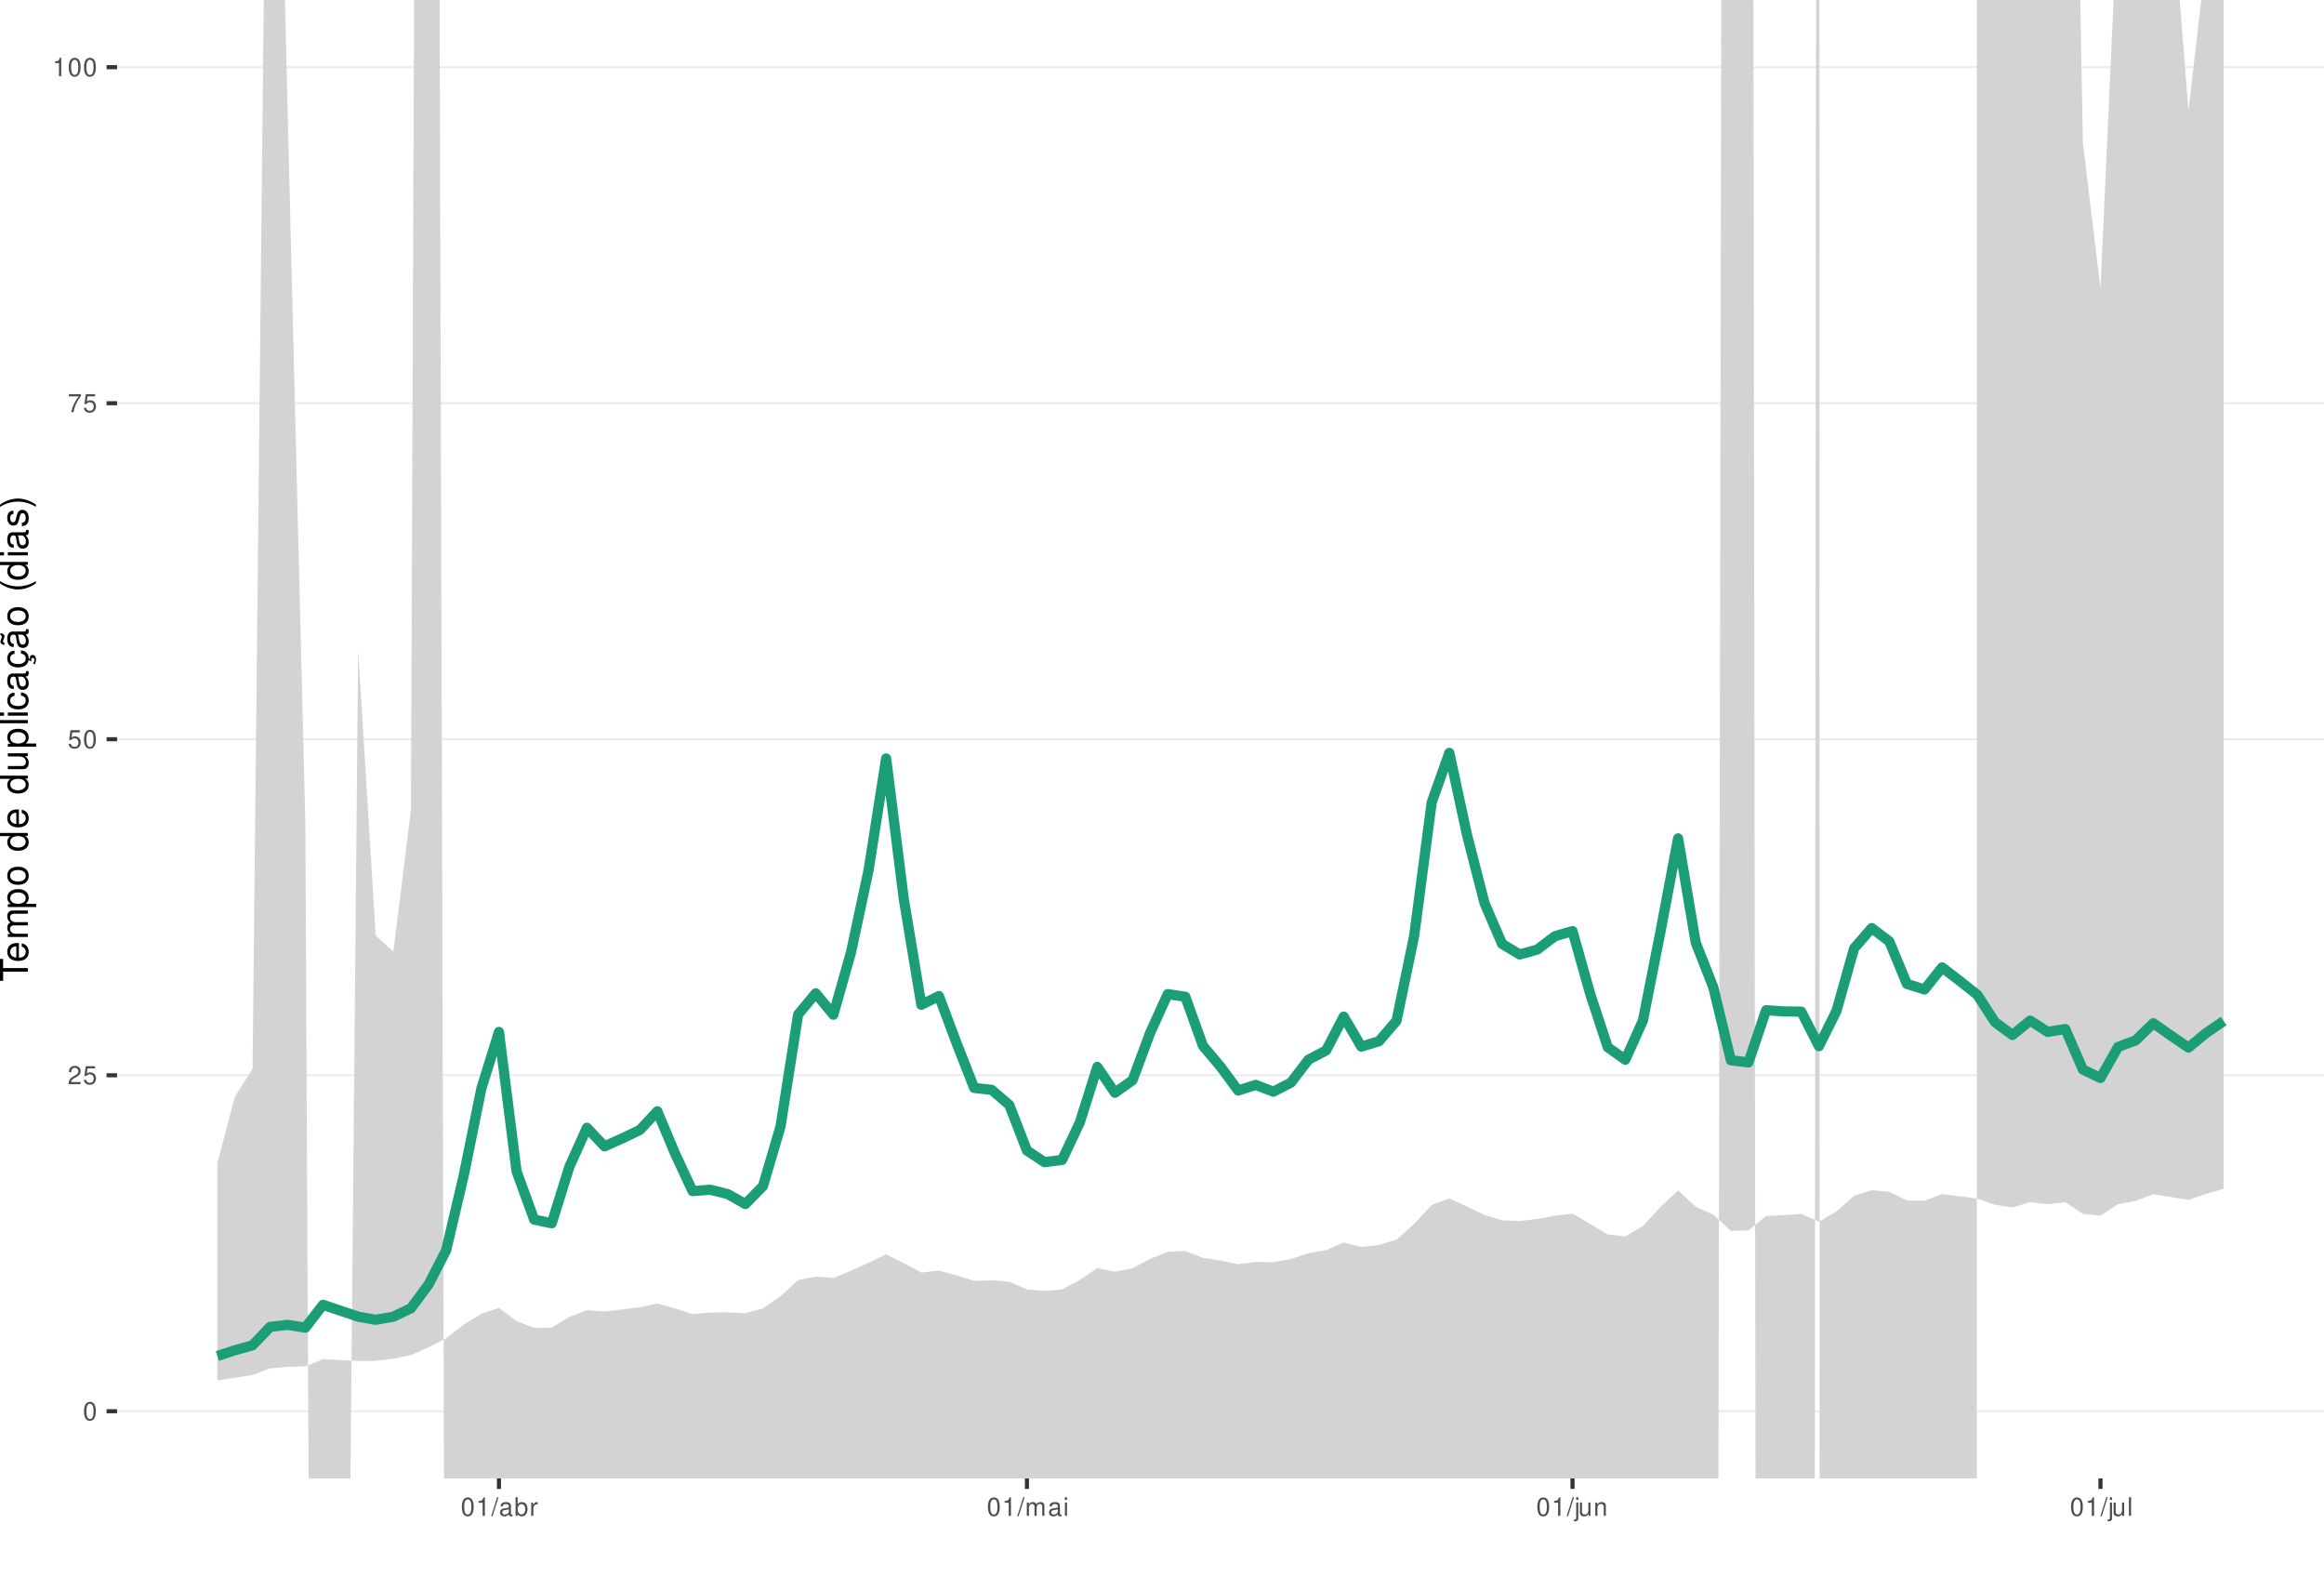
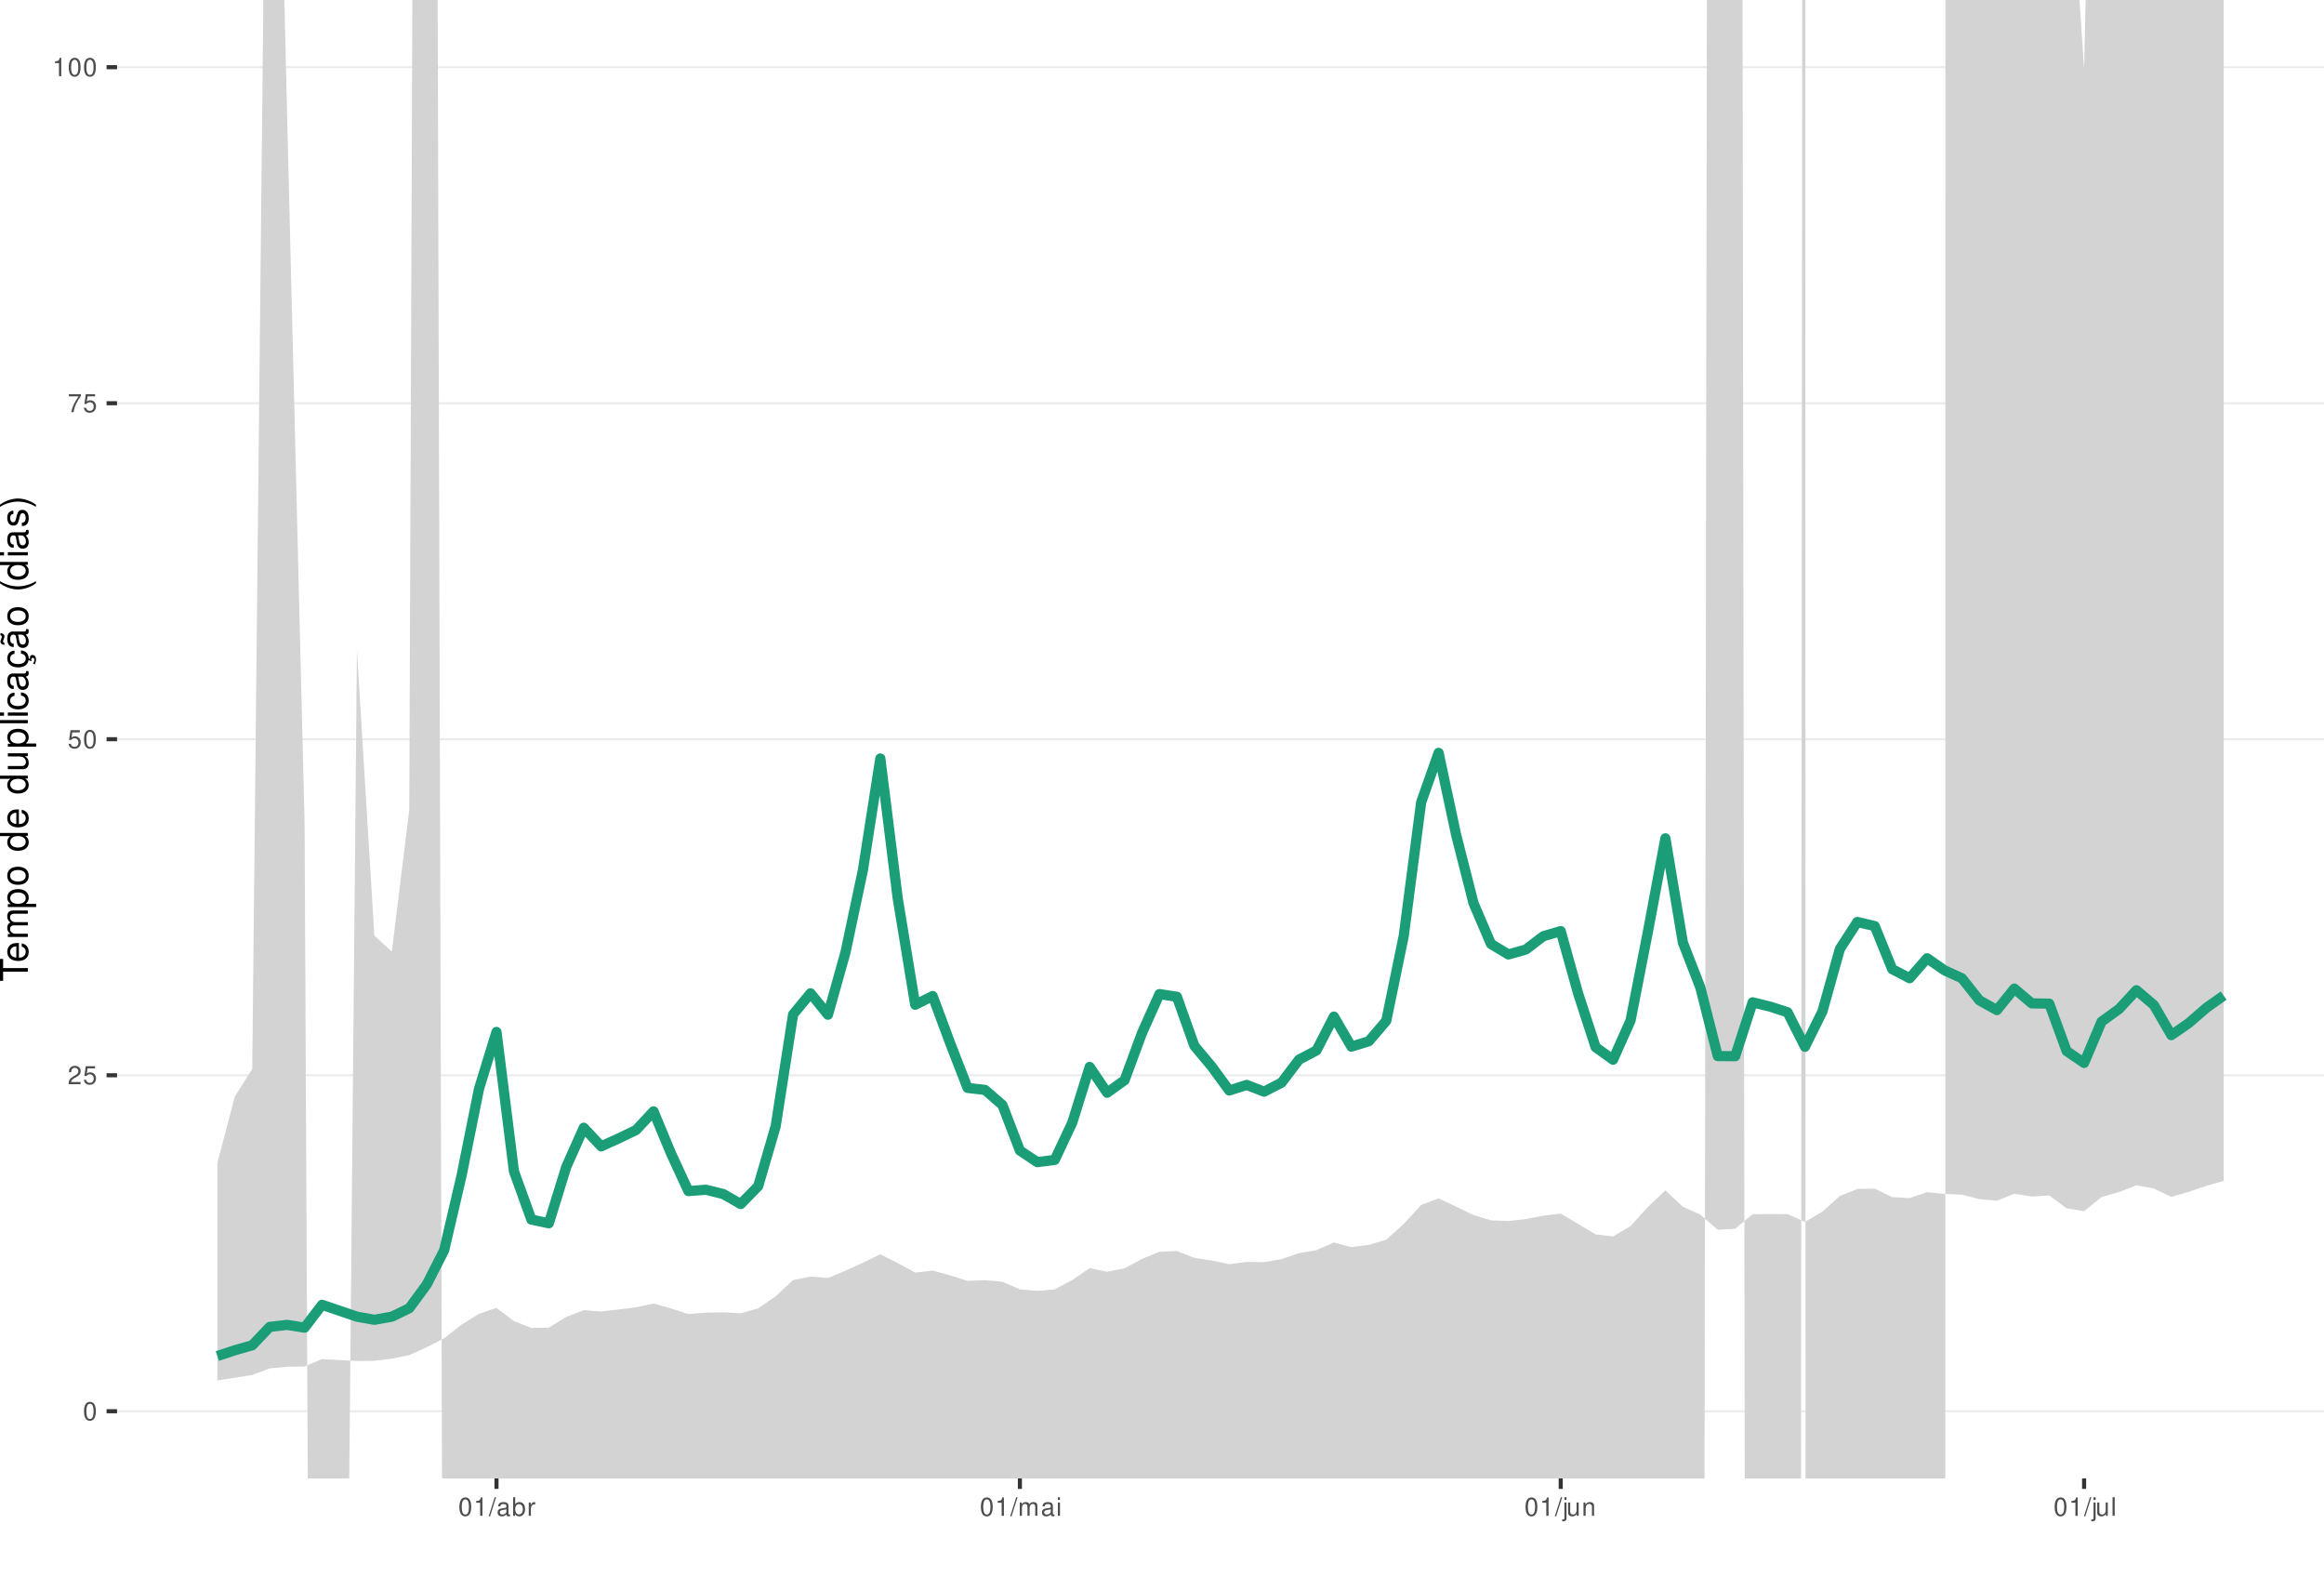
<svg xmlns="http://www.w3.org/2000/svg" xmlns:xlink="http://www.w3.org/1999/xlink" width="609pt" height="413pt" viewBox="0 0 609 413" version="1.1">
  <defs>
    <g>
      <symbol overflow="visible" id="glyph0-0">
        <path style="stroke:none;" d="" />
      </symbol>
      <symbol overflow="visible" id="glyph0-1">
        <path style="stroke:none;" d="M 1.828 -4.812 C 1.391 -4.812 0.984 -4.609 0.75 -4.281 C 0.438 -3.859 0.281 -3.219 0.281 -2.328 C 0.281 -0.703 0.812 0.156 1.828 0.156 C 2.828 0.156 3.375 -0.703 3.375 -2.297 C 3.375 -3.219 3.234 -3.844 2.922 -4.281 C 2.672 -4.625 2.281 -4.812 1.828 -4.812 Z M 1.828 -4.297 C 2.469 -4.297 2.781 -3.641 2.781 -2.344 C 2.781 -0.969 2.469 -0.328 1.812 -0.328 C 1.203 -0.328 0.891 -1 0.891 -2.328 C 0.891 -3.641 1.203 -4.297 1.828 -4.297 Z M 1.828 -4.297 " />
      </symbol>
      <symbol overflow="visible" id="glyph0-2">
        <path style="stroke:none;" d="M 3.375 -0.578 L 0.891 -0.578 C 0.938 -0.984 1.156 -1.234 1.734 -1.578 L 2.406 -1.953 C 3.062 -2.328 3.406 -2.812 3.406 -3.406 C 3.406 -3.812 3.234 -4.188 2.969 -4.438 C 2.688 -4.688 2.344 -4.812 1.891 -4.812 C 1.297 -4.812 0.844 -4.594 0.578 -4.188 C 0.422 -3.938 0.344 -3.641 0.328 -3.141 L 0.922 -3.141 C 0.938 -3.469 0.984 -3.672 1.062 -3.828 C 1.219 -4.125 1.516 -4.297 1.875 -4.297 C 2.406 -4.297 2.797 -3.906 2.797 -3.391 C 2.797 -3.016 2.578 -2.672 2.156 -2.438 L 1.547 -2.078 C 0.562 -1.516 0.281 -1.062 0.219 0 L 3.375 0 Z M 3.375 -0.578 " />
      </symbol>
      <symbol overflow="visible" id="glyph0-3">
        <path style="stroke:none;" d="M 3.172 -4.719 L 0.734 -4.719 L 0.375 -2.156 L 0.922 -2.156 C 1.188 -2.469 1.422 -2.594 1.797 -2.594 C 2.422 -2.594 2.812 -2.156 2.812 -1.453 C 2.812 -0.781 2.422 -0.359 1.781 -0.359 C 1.266 -0.359 0.953 -0.625 0.812 -1.156 L 0.234 -1.156 C 0.312 -0.766 0.375 -0.578 0.516 -0.406 C 0.781 -0.047 1.266 0.156 1.797 0.156 C 2.75 0.156 3.422 -0.547 3.422 -1.531 C 3.422 -2.469 2.797 -3.109 1.891 -3.109 C 1.562 -3.109 1.297 -3.016 1.016 -2.828 L 1.203 -4.141 L 3.172 -4.141 Z M 3.172 -4.719 " />
      </symbol>
      <symbol overflow="visible" id="glyph0-4">
        <path style="stroke:none;" d="M 3.469 -4.719 L 0.312 -4.719 L 0.312 -4.141 L 2.859 -4.141 C 1.734 -2.531 1.266 -1.547 0.922 0 L 1.547 0 C 1.797 -1.516 2.391 -2.812 3.469 -4.234 Z M 3.469 -4.719 " />
      </symbol>
      <symbol overflow="visible" id="glyph0-5">
        <path style="stroke:none;" d="M 1.719 -3.422 L 1.719 0 L 2.312 0 L 2.312 -4.812 L 1.922 -4.812 C 1.719 -4.078 1.578 -3.969 0.672 -3.859 L 0.672 -3.422 Z M 1.719 -3.422 " />
      </symbol>
      <symbol overflow="visible" id="glyph0-6">
        <path style="stroke:none;" d="M 1.531 -4.859 L -0.047 0.141 L 0.312 0.141 L 1.891 -4.859 Z M 1.531 -4.859 " />
      </symbol>
      <symbol overflow="visible" id="glyph0-7">
        <path style="stroke:none;" d="M 3.562 -0.328 C 3.5 -0.312 3.469 -0.312 3.438 -0.312 C 3.25 -0.312 3.141 -0.406 3.141 -0.578 L 3.141 -2.641 C 3.141 -3.25 2.688 -3.594 1.828 -3.594 C 1.312 -3.594 0.906 -3.438 0.672 -3.188 C 0.516 -3 0.453 -2.797 0.438 -2.453 L 0.984 -2.453 C 1.031 -2.875 1.297 -3.078 1.812 -3.078 C 2.312 -3.078 2.594 -2.891 2.594 -2.562 L 2.594 -2.406 C 2.578 -2.172 2.469 -2.078 2.016 -2.031 C 1.219 -1.922 1.109 -1.891 0.891 -1.812 C 0.484 -1.641 0.281 -1.328 0.281 -0.875 C 0.281 -0.25 0.719 0.156 1.422 0.156 C 1.859 0.156 2.219 0 2.609 -0.359 C 2.656 0 2.828 0.156 3.188 0.156 C 3.297 0.156 3.375 0.141 3.562 0.094 Z M 2.594 -1.094 C 2.594 -0.906 2.531 -0.797 2.375 -0.641 C 2.141 -0.438 1.875 -0.328 1.547 -0.328 C 1.109 -0.328 0.859 -0.547 0.859 -0.891 C 0.859 -1.266 1.094 -1.438 1.703 -1.531 C 2.297 -1.609 2.406 -1.641 2.594 -1.719 Z M 2.594 -1.094 " />
      </symbol>
      <symbol overflow="visible" id="glyph0-8">
        <path style="stroke:none;" d="M 0.359 -4.859 L 0.359 0 L 0.859 0 L 0.859 -0.453 C 1.125 -0.047 1.484 0.156 1.969 0.156 C 2.875 0.156 3.484 -0.594 3.484 -1.75 C 3.484 -2.891 2.922 -3.594 1.984 -3.594 C 1.516 -3.594 1.172 -3.406 0.906 -3.016 L 0.906 -4.859 Z M 1.891 -3.062 C 2.5 -3.062 2.906 -2.531 2.906 -1.703 C 2.906 -0.906 2.484 -0.359 1.891 -0.359 C 1.297 -0.359 0.906 -0.906 0.906 -1.719 C 0.906 -2.531 1.297 -3.062 1.891 -3.062 Z M 1.891 -3.062 " />
      </symbol>
      <symbol overflow="visible" id="glyph0-9">
        <path style="stroke:none;" d="M 0.453 -3.484 L 0.453 0 L 1.016 0 L 1.016 -1.812 C 1.031 -2.656 1.375 -3.016 2.141 -3 L 2.141 -3.562 C 2.047 -3.578 1.984 -3.594 1.922 -3.594 C 1.562 -3.594 1.297 -3.375 0.969 -2.859 L 0.969 -3.484 Z M 0.453 -3.484 " />
      </symbol>
      <symbol overflow="visible" id="glyph0-10">
        <path style="stroke:none;" d="M 0.469 -3.484 L 0.469 0 L 1.031 0 L 1.031 -2.188 C 1.031 -2.703 1.391 -3.109 1.844 -3.109 C 2.25 -3.109 2.484 -2.844 2.484 -2.406 L 2.484 0 L 3.047 0 L 3.047 -2.188 C 3.047 -2.703 3.422 -3.109 3.875 -3.109 C 4.266 -3.109 4.516 -2.844 4.516 -2.406 L 4.516 0 L 5.078 0 L 5.078 -2.609 C 5.078 -3.234 4.719 -3.594 4.062 -3.594 C 3.594 -3.594 3.312 -3.453 2.984 -3.062 C 2.781 -3.422 2.5 -3.594 2.047 -3.594 C 1.578 -3.594 1.266 -3.422 0.984 -3 L 0.984 -3.484 Z M 0.469 -3.484 " />
      </symbol>
      <symbol overflow="visible" id="glyph0-11">
        <path style="stroke:none;" d="M 1 -3.484 L 0.453 -3.484 L 0.453 0 L 1 0 Z M 1 -4.859 L 0.438 -4.859 L 0.438 -4.156 L 1 -4.156 Z M 1 -4.859 " />
      </symbol>
      <symbol overflow="visible" id="glyph0-12">
        <path style="stroke:none;" d="M 0.469 -3.484 L 0.469 0.5 C 0.469 0.859 0.359 0.969 0.016 0.969 C -0.031 0.969 -0.047 0.969 -0.125 0.953 L -0.125 1.438 C -0.047 1.438 -0.016 1.453 0.062 1.453 C 0.688 1.453 1.016 1.203 1.016 0.719 L 1.016 -3.484 Z M 1.016 -4.859 L 0.469 -4.859 L 0.469 -4.156 L 1.016 -4.156 Z M 1.016 -4.859 " />
      </symbol>
      <symbol overflow="visible" id="glyph0-13">
        <path style="stroke:none;" d="M 3.203 0 L 3.203 -3.484 L 2.656 -3.484 L 2.656 -1.516 C 2.656 -0.797 2.281 -0.328 1.703 -0.328 C 1.266 -0.328 0.984 -0.594 0.984 -1.016 L 0.984 -3.484 L 0.438 -3.484 L 0.438 -0.797 C 0.438 -0.219 0.859 0.156 1.547 0.156 C 2.062 0.156 2.391 -0.031 2.703 -0.484 L 2.703 0 Z M 3.203 0 " />
      </symbol>
      <symbol overflow="visible" id="glyph0-14">
        <path style="stroke:none;" d="M 0.469 -3.484 L 0.469 0 L 1.031 0 L 1.031 -1.922 C 1.031 -2.641 1.391 -3.109 1.969 -3.109 C 2.406 -3.109 2.688 -2.828 2.688 -2.422 L 2.688 0 L 3.234 0 L 3.234 -2.641 C 3.234 -3.219 2.812 -3.594 2.141 -3.594 C 1.625 -3.594 1.281 -3.391 0.984 -2.906 L 0.984 -3.484 Z M 0.469 -3.484 " />
      </symbol>
      <symbol overflow="visible" id="glyph0-15">
        <path style="stroke:none;" d="M 1.016 -4.859 L 0.453 -4.859 L 0.453 0 L 1.016 0 Z M 1.016 -4.859 " />
      </symbol>
      <symbol overflow="visible" id="glyph1-0">
        <path style="stroke:none;" d="" />
      </symbol>
      <symbol overflow="visible" id="glyph1-1">
        <path style="stroke:none;" d="M -6.469 -3.547 L -6.469 -5.938 L -7.297 -5.938 L -7.297 -0.203 L -6.469 -0.203 L -6.469 -2.609 L 0 -2.609 L 0 -3.547 Z M -6.469 -3.547 " />
      </symbol>
      <symbol overflow="visible" id="glyph1-2">
        <path style="stroke:none;" d="M -2.344 -5.125 C -3.141 -5.125 -3.625 -5.062 -4.016 -4.922 C -4.875 -4.578 -5.391 -3.781 -5.391 -2.797 C -5.391 -1.344 -4.281 -0.406 -2.547 -0.406 C -0.812 -0.406 0.234 -1.297 0.234 -2.781 C 0.234 -3.984 -0.453 -4.812 -1.594 -5.016 L -1.594 -4.188 C -0.906 -3.953 -0.547 -3.484 -0.547 -2.812 C -0.547 -2.281 -0.781 -1.828 -1.219 -1.547 C -1.516 -1.344 -1.812 -1.281 -2.344 -1.266 Z M -3.016 -1.297 C -3.984 -1.359 -4.625 -1.953 -4.625 -2.797 C -4.625 -3.641 -3.953 -4.234 -3.016 -4.234 Z M -3.016 -1.297 " />
      </symbol>
      <symbol overflow="visible" id="glyph1-3">
        <path style="stroke:none;" d="M -5.234 -0.703 L 0 -0.703 L 0 -1.547 L -3.297 -1.547 C -4.047 -1.547 -4.656 -2.094 -4.656 -2.766 C -4.656 -3.391 -4.281 -3.734 -3.609 -3.734 L 0 -3.734 L 0 -4.578 L -3.297 -4.578 C -4.047 -4.578 -4.656 -5.125 -4.656 -5.812 C -4.656 -6.422 -4.266 -6.781 -3.609 -6.781 L 0 -6.781 L 0 -7.625 L -3.938 -7.625 C -4.875 -7.625 -5.391 -7.078 -5.391 -6.094 C -5.391 -5.406 -5.188 -4.984 -4.594 -4.484 C -5.156 -4.188 -5.391 -3.766 -5.391 -3.078 C -5.391 -2.375 -5.125 -1.906 -4.5 -1.469 L -5.234 -1.469 Z M -5.234 -0.703 " />
      </symbol>
      <symbol overflow="visible" id="glyph1-4">
        <path style="stroke:none;" d="M 2.188 -0.547 L 2.188 -1.375 L -0.547 -1.375 C -0.016 -1.812 0.234 -2.312 0.234 -2.984 C 0.234 -4.344 -0.859 -5.234 -2.531 -5.234 C -4.297 -5.234 -5.391 -4.375 -5.391 -2.984 C -5.391 -2.266 -5.062 -1.703 -4.453 -1.312 L -5.234 -1.312 L -5.234 -0.547 Z M -4.609 -2.844 C -4.609 -3.766 -3.797 -4.359 -2.547 -4.359 C -1.359 -4.359 -0.547 -3.75 -0.547 -2.844 C -0.547 -1.953 -1.344 -1.375 -2.578 -1.375 C -3.812 -1.375 -4.609 -1.953 -4.609 -2.844 Z M -4.609 -2.844 " />
      </symbol>
      <symbol overflow="visible" id="glyph1-5">
        <path style="stroke:none;" d="M -5.391 -2.719 C -5.391 -1.234 -4.344 -0.359 -2.578 -0.359 C -0.812 -0.359 0.234 -1.234 0.234 -2.734 C 0.234 -4.203 -0.812 -5.094 -2.547 -5.094 C -4.359 -5.094 -5.391 -4.234 -5.391 -2.719 Z M -4.625 -2.734 C -4.625 -3.672 -3.844 -4.234 -2.547 -4.234 C -1.312 -4.234 -0.547 -3.656 -0.547 -2.734 C -0.547 -1.797 -1.312 -1.234 -2.578 -1.234 C -3.844 -1.234 -4.625 -1.797 -4.625 -2.734 Z M -4.625 -2.734 " />
      </symbol>
      <symbol overflow="visible" id="glyph1-6">
        <path style="stroke:none;" d="" />
      </symbol>
      <symbol overflow="visible" id="glyph1-7">
        <path style="stroke:none;" d="M -7.297 -4.953 L -7.297 -4.125 L -4.578 -4.125 C -5.109 -3.766 -5.391 -3.203 -5.391 -2.516 C -5.391 -1.156 -4.297 -0.266 -2.625 -0.266 C -0.859 -0.266 0.234 -1.125 0.234 -2.547 C 0.234 -3.266 -0.047 -3.766 -0.688 -4.203 L 0 -4.203 L 0 -4.953 Z M -4.609 -2.656 C -4.609 -3.547 -3.812 -4.125 -2.562 -4.125 C -1.344 -4.125 -0.547 -3.547 -0.547 -2.656 C -0.547 -1.734 -1.359 -1.125 -2.578 -1.125 C -3.797 -1.125 -4.609 -1.734 -4.609 -2.656 Z M -4.609 -2.656 " />
      </symbol>
      <symbol overflow="visible" id="glyph1-8">
        <path style="stroke:none;" d="M 0 -4.812 L -5.234 -4.812 L -5.234 -3.984 L -2.266 -3.984 C -1.203 -3.984 -0.5 -3.438 -0.5 -2.562 C -0.5 -1.906 -0.906 -1.484 -1.531 -1.484 L -5.234 -1.484 L -5.234 -0.656 L -1.203 -0.656 C -0.328 -0.656 0.234 -1.297 0.234 -2.312 C 0.234 -3.094 -0.047 -3.578 -0.734 -4.062 L 0 -4.062 Z M 0 -4.812 " />
      </symbol>
      <symbol overflow="visible" id="glyph1-9">
        <path style="stroke:none;" d="M -7.297 -1.516 L -7.297 -0.688 L 0 -0.688 L 0 -1.516 Z M -7.297 -1.516 " />
      </symbol>
      <symbol overflow="visible" id="glyph1-10">
        <path style="stroke:none;" d="M -5.234 -1.5 L -5.234 -0.672 L 0 -0.672 L 0 -1.5 Z M -7.297 -1.5 L -7.297 -0.656 L -6.234 -0.656 L -6.234 -1.5 Z M -7.297 -1.5 " />
      </symbol>
      <symbol overflow="visible" id="glyph1-11">
        <path style="stroke:none;" d="M -3.484 -4.703 C -3.984 -4.672 -4.312 -4.562 -4.609 -4.359 C -5.094 -4 -5.391 -3.375 -5.391 -2.641 C -5.391 -1.219 -4.266 -0.312 -2.531 -0.312 C -0.844 -0.312 0.234 -1.203 0.234 -2.625 C 0.234 -3.875 -0.516 -4.672 -1.797 -4.766 L -1.797 -3.938 C -0.953 -3.797 -0.547 -3.359 -0.547 -2.656 C -0.547 -1.734 -1.297 -1.188 -2.531 -1.188 C -3.844 -1.188 -4.625 -1.719 -4.625 -2.625 C -4.625 -3.328 -4.203 -3.766 -3.484 -3.875 Z M -3.484 -4.703 " />
      </symbol>
      <symbol overflow="visible" id="glyph1-12">
        <path style="stroke:none;" d="M -0.484 -5.344 C -0.469 -5.266 -0.469 -5.219 -0.469 -5.172 C -0.469 -4.875 -0.625 -4.719 -0.875 -4.719 L -3.953 -4.719 C -4.891 -4.719 -5.391 -4.047 -5.391 -2.75 C -5.391 -1.984 -5.172 -1.375 -4.781 -1.016 C -4.516 -0.766 -4.203 -0.672 -3.688 -0.656 L -3.688 -1.484 C -4.328 -1.562 -4.625 -1.938 -4.625 -2.719 C -4.625 -3.484 -4.344 -3.891 -3.844 -3.891 L -3.625 -3.891 C -3.266 -3.875 -3.125 -3.703 -3.047 -3.016 C -2.891 -1.844 -2.844 -1.656 -2.719 -1.344 C -2.453 -0.734 -2 -0.422 -1.312 -0.422 C -0.375 -0.422 0.234 -1.078 0.234 -2.141 C 0.234 -2.797 0 -3.328 -0.547 -3.922 C 0 -3.984 0.234 -4.234 0.234 -4.781 C 0.234 -4.953 0.203 -5.062 0.141 -5.344 Z M -1.656 -3.891 C -1.375 -3.891 -1.203 -3.812 -0.969 -3.562 C -0.656 -3.219 -0.5 -2.812 -0.5 -2.312 C -0.5 -1.672 -0.812 -1.297 -1.344 -1.297 C -1.891 -1.297 -2.172 -1.656 -2.297 -2.547 C -2.422 -3.438 -2.453 -3.609 -2.594 -3.891 Z M -1.656 -3.891 " />
      </symbol>
      <symbol overflow="visible" id="glyph1-13">
        <path style="stroke:none;" d="M 0.234 -2.641 C 0.234 -3.875 -0.547 -4.703 -1.797 -4.766 L -1.797 -3.938 C -0.953 -3.797 -0.531 -3.359 -0.531 -2.656 C -0.531 -1.734 -1.281 -1.188 -2.516 -1.188 C -3.844 -1.188 -4.625 -1.719 -4.625 -2.625 C -4.625 -3.328 -4.203 -3.766 -3.484 -3.875 L -3.484 -4.703 C -3.984 -4.672 -4.312 -4.562 -4.609 -4.359 C -5.094 -4 -5.391 -3.375 -5.391 -2.641 C -5.391 -1.219 -4.266 -0.312 -2.531 -0.312 C -1.469 -0.312 -0.625 -0.672 -0.156 -1.312 C 0.047 -1.594 0.125 -1.812 0.203 -2.25 L 0.922 -1.938 L 0.984 -2.062 C 0.938 -2.188 0.906 -2.25 0.906 -2.375 C 0.906 -2.656 1.047 -2.828 1.281 -2.828 C 1.547 -2.828 1.734 -2.594 1.734 -2.297 C 1.734 -2.031 1.672 -1.844 1.438 -1.406 L 1.406 -1.312 L 1.812 -1.094 C 2.078 -1.75 2.141 -1.953 2.141 -2.344 C 2.141 -3.109 1.781 -3.578 1.203 -3.578 C 0.781 -3.578 0.547 -3.297 0.547 -2.797 C 0.547 -2.703 0.547 -2.641 0.562 -2.516 Z M 0.234 -2.641 " />
      </symbol>
      <symbol overflow="visible" id="glyph1-14">
        <path style="stroke:none;" d="M -0.484 -5.344 C -0.469 -5.266 -0.469 -5.219 -0.469 -5.172 C -0.469 -4.875 -0.625 -4.719 -0.875 -4.719 L -3.953 -4.719 C -4.891 -4.719 -5.391 -4.047 -5.391 -2.75 C -5.391 -1.984 -5.172 -1.375 -4.781 -1.016 C -4.516 -0.766 -4.203 -0.672 -3.688 -0.656 L -3.688 -1.484 C -4.328 -1.562 -4.625 -1.938 -4.625 -2.719 C -4.625 -3.484 -4.344 -3.891 -3.844 -3.891 L -3.625 -3.891 C -3.266 -3.875 -3.125 -3.703 -3.047 -3.016 C -2.891 -1.844 -2.844 -1.656 -2.719 -1.344 C -2.453 -0.734 -2 -0.422 -1.312 -0.422 C -0.375 -0.422 0.234 -1.078 0.234 -2.141 C 0.234 -2.797 0 -3.328 -0.547 -3.922 C 0 -3.984 0.234 -4.234 0.234 -4.781 C 0.234 -4.953 0.203 -5.062 0.141 -5.344 Z M -1.656 -3.891 C -1.375 -3.891 -1.203 -3.812 -0.969 -3.562 C -0.656 -3.219 -0.5 -2.812 -0.5 -2.312 C -0.5 -1.672 -0.812 -1.297 -1.344 -1.297 C -1.891 -1.297 -2.172 -1.656 -2.297 -2.547 C -2.422 -3.438 -2.453 -3.609 -2.594 -3.891 Z M -7.172 -3.75 C -6.922 -3.672 -6.812 -3.547 -6.812 -3.375 C -6.812 -3.25 -6.875 -2.984 -6.984 -2.734 C -7.156 -2.312 -7.172 -2.25 -7.172 -2.047 C -7.172 -1.594 -6.797 -1.297 -6.141 -1.188 L -6.141 -1.766 C -6.375 -1.812 -6.5 -1.938 -6.5 -2.094 C -6.5 -2.203 -6.469 -2.344 -6.375 -2.578 C -6.156 -3.156 -6.125 -3.234 -6.125 -3.438 C -6.125 -3.922 -6.484 -4.219 -7.172 -4.312 Z M -7.172 -3.75 " />
      </symbol>
      <symbol overflow="visible" id="glyph1-15">
        <path style="stroke:none;" d="M -7.297 -2.359 C -5.984 -1.359 -4.156 -0.734 -2.594 -0.734 C -1.016 -0.734 0.812 -1.359 2.125 -2.359 L 2.125 -2.906 C 0.688 -2.031 -0.984 -1.547 -2.594 -1.547 C -4.188 -1.547 -5.875 -2.031 -7.297 -2.906 Z M -7.297 -2.359 " />
      </symbol>
      <symbol overflow="visible" id="glyph1-16">
        <path style="stroke:none;" d="M -3.781 -4.375 C -4.812 -4.375 -5.391 -3.688 -5.391 -2.484 C -5.391 -1.266 -4.766 -0.469 -3.797 -0.469 C -2.969 -0.469 -2.578 -0.891 -2.281 -2.125 L -2.094 -2.906 C -1.953 -3.484 -1.734 -3.719 -1.375 -3.719 C -0.875 -3.719 -0.547 -3.234 -0.547 -2.5 C -0.547 -2.047 -0.672 -1.672 -0.891 -1.453 C -1.047 -1.328 -1.188 -1.266 -1.562 -1.219 L -1.562 -0.344 C -0.344 -0.375 0.234 -1.062 0.234 -2.438 C 0.234 -3.75 -0.422 -4.594 -1.438 -4.594 C -2.203 -4.594 -2.641 -4.156 -2.891 -3.109 L -3.078 -2.312 C -3.234 -1.625 -3.453 -1.344 -3.828 -1.344 C -4.312 -1.344 -4.625 -1.766 -4.625 -2.453 C -4.625 -3.125 -4.328 -3.484 -3.781 -3.5 Z M -3.781 -4.375 " />
      </symbol>
      <symbol overflow="visible" id="glyph1-17">
        <path style="stroke:none;" d="M 2.125 -0.938 C 0.812 -1.938 -1.016 -2.562 -2.578 -2.562 C -4.156 -2.562 -5.984 -1.938 -7.297 -0.938 L -7.297 -0.375 C -5.859 -1.266 -4.188 -1.75 -2.578 -1.75 C -0.984 -1.75 0.703 -1.266 2.125 -0.375 Z M 2.125 -0.938 " />
      </symbol>
    </g>
    <clipPath id="clip1">
      <path d="M 30.672 0 L 609 0 L 609 387.328 L 30.672 387.328 Z M 30.672 0 " />
    </clipPath>
    <clipPath id="clip2">
      <path d="M 30.672 369 L 609 369 L 609 370 L 30.672 370 Z M 30.672 369 " />
    </clipPath>
    <clipPath id="clip3">
      <path d="M 30.672 281 L 609 281 L 609 282 L 30.672 282 Z M 30.672 281 " />
    </clipPath>
    <clipPath id="clip4">
      <path d="M 30.672 193 L 609 193 L 609 194 L 30.672 194 Z M 30.672 193 " />
    </clipPath>
    <clipPath id="clip5">
      <path d="M 30.672 105 L 609 105 L 609 106 L 30.672 106 Z M 30.672 105 " />
    </clipPath>
    <clipPath id="clip6">
      <path d="M 30.672 17 L 609 17 L 609 18 L 30.672 18 Z M 30.672 17 " />
    </clipPath>
    <clipPath id="clip7">
      <path d="M 56 0 L 583 0 L 583 387.328 L 56 387.328 Z M 56 0 " />
    </clipPath>
  </defs>
  <g id="surface36">
    <rect x="0" y="0" width="609" height="413" style="fill:rgb(100%,100%,100%);fill-opacity:1;stroke:none;" />
    <rect x="0" y="0" width="609" height="413" style="fill:rgb(100%,100%,100%);fill-opacity:1;stroke:none;" />
    <path style="fill:none;stroke-width:1.067;stroke-linecap:round;stroke-linejoin:round;stroke:rgb(100%,100%,100%);stroke-opacity:1;stroke-miterlimit:10;" d="M 0 413 L 609 413 L 609 0 L 0 0 Z M 0 413 " />
    <g clip-path="url(#clip1)" clip-rule="nonzero">
      <path style=" stroke:none;fill-rule:nonzero;fill:rgb(100%,100%,100%);fill-opacity:1;" d="M 30.672 387.328 L 609 387.328 L 609 0 L 30.672 0 Z M 30.672 387.328 " />
    </g>
    <g clip-path="url(#clip2)" clip-rule="nonzero">
      <path style="fill:none;stroke-width:0.533;stroke-linecap:butt;stroke-linejoin:round;stroke:rgb(92.157%,92.157%,92.157%);stroke-opacity:1;stroke-miterlimit:10;" d="M 30.672 369.723 L 609 369.723 " />
    </g>
    <g clip-path="url(#clip3)" clip-rule="nonzero">
      <path style="fill:none;stroke-width:0.533;stroke-linecap:butt;stroke-linejoin:round;stroke:rgb(92.157%,92.157%,92.157%);stroke-opacity:1;stroke-miterlimit:10;" d="M 30.672 281.695 L 609 281.695 " />
    </g>
    <g clip-path="url(#clip4)" clip-rule="nonzero">
      <path style="fill:none;stroke-width:0.533;stroke-linecap:butt;stroke-linejoin:round;stroke:rgb(92.157%,92.157%,92.157%);stroke-opacity:1;stroke-miterlimit:10;" d="M 30.672 193.664 L 609 193.664 " />
    </g>
    <g clip-path="url(#clip5)" clip-rule="nonzero">
      <path style="fill:none;stroke-width:0.533;stroke-linecap:butt;stroke-linejoin:round;stroke:rgb(92.157%,92.157%,92.157%);stroke-opacity:1;stroke-miterlimit:10;" d="M 30.672 105.637 L 609 105.637 " />
    </g>
    <g clip-path="url(#clip6)" clip-rule="nonzero">
      <path style="fill:none;stroke-width:0.533;stroke-linecap:butt;stroke-linejoin:round;stroke:rgb(92.157%,92.157%,92.157%);stroke-opacity:1;stroke-miterlimit:10;" d="M 30.672 17.605 L 609 17.605 " />
    </g>
    <g clip-path="url(#clip7)" clip-rule="nonzero">
-       <path style=" stroke:none;fill-rule:nonzero;fill:rgb(82.745%,82.745%,82.745%);fill-opacity:1;" d="M 56.957 304.668 L 61.57 287.297 L 66.184 280.035 L 69.117 0 L 74.668 0 L 75.406 30.449 L 80.02 215.621 L 80.984 413 L 91.586 413 L 93.855 170.387 L 98.465 245.129 L 103.078 249.297 L 107.691 212.152 L 108.512 0 L 115.199 0 L 116.422 413 L 450.266 413 L 451.059 0 L 459.48 0 L 460.07 413 L 475.543 413 L 475.887 0 L 476.77 0 L 476.828 413 L 518.004 413 L 518.027 0 L 545.125 0 L 545.816 37.387 L 550.43 75.59 L 553.863 0 L 571.195 0 L 573.488 28.992 L 576.832 0 L 582.711 0 L 582.711 311.453 L 578.102 312.785 L 573.488 314.355 L 568.875 313.598 L 564.266 312.867 L 559.652 314.613 L 555.043 315.461 L 550.43 318.469 L 545.816 318.008 L 541.207 314.953 L 536.594 315.48 L 531.98 314.934 L 527.371 316.328 L 522.758 315.641 L 518.145 314.016 L 513.535 313.398 L 508.922 312.836 L 504.309 314.559 L 499.699 314.508 L 495.086 312.223 L 490.477 311.789 L 485.863 313.262 L 481.25 317.375 L 476.641 320.055 L 472.027 318.023 L 467.414 318.34 L 462.805 318.57 L 458.191 322.332 L 453.578 322.473 L 448.969 318.207 L 444.355 316.129 L 439.746 311.867 L 435.133 316.188 L 430.52 321.211 L 425.91 323.926 L 421.297 323.402 L 416.684 320.652 L 412.074 317.945 L 407.461 318.488 L 402.848 319.359 L 398.238 319.891 L 393.625 319.707 L 389.016 318.312 L 384.402 316.105 L 379.789 313.961 L 375.18 315.672 L 370.566 320.66 L 365.953 324.781 L 361.344 326.137 L 356.73 326.715 L 352.117 325.504 L 347.508 327.512 L 342.895 328.297 L 338.281 329.852 L 333.672 330.66 L 329.059 330.594 L 324.449 331.195 L 319.836 330.238 L 315.223 329.531 L 310.613 327.742 L 306 327.938 L 301.387 329.812 L 296.777 332.273 L 292.164 333.168 L 287.551 332.223 L 282.941 335.34 L 278.328 337.797 L 273.719 338.191 L 269.105 337.801 L 264.492 335.789 L 259.883 335.387 L 255.27 335.566 L 250.656 334.129 L 246.047 332.875 L 241.434 333.395 L 236.82 330.902 L 232.211 328.605 L 227.598 330.816 L 222.984 332.895 L 218.375 334.805 L 213.762 334.449 L 209.152 335.352 L 204.539 339.594 L 199.926 342.77 L 195.316 344.059 L 190.703 343.797 L 186.09 343.891 L 181.48 344.254 L 176.867 342.77 L 172.254 341.496 L 167.645 342.492 L 163.031 343.051 L 158.422 343.59 L 153.809 343.246 L 149.195 345.008 L 144.586 347.82 L 139.973 347.895 L 135.359 346.102 L 130.75 342.645 L 126.137 344.195 L 121.523 347.012 L 116.914 350.602 L 112.301 352.953 L 107.691 355.004 L 103.078 355.957 L 98.465 356.508 L 93.855 356.555 L 84.629 356.07 L 80.02 357.984 L 75.406 358.074 L 70.793 358.488 L 66.184 360.219 L 61.57 360.938 L 56.957 361.652 Z M 56.957 304.668 " />
-     </g>
-     <path style="fill:none;stroke-width:2.667;stroke-linecap:butt;stroke-linejoin:round;stroke:rgb(10.588%,61.961%,46.667%);stroke-opacity:1;stroke-miterlimit:10;" d="M 56.957 355.258 L 61.57 353.738 L 66.184 352.438 L 70.793 347.617 L 75.406 347.098 L 80.02 347.824 L 84.629 341.836 L 93.855 344.941 L 98.465 345.762 L 103.078 344.949 L 107.691 342.734 L 112.301 336.52 L 116.914 327.551 L 121.523 307.934 L 126.137 285.207 L 130.75 270.348 L 135.359 306.848 L 139.973 319.508 L 144.586 320.473 L 149.195 305.695 L 153.809 295.453 L 158.422 300.324 L 163.031 298.246 L 167.645 296.051 L 172.254 291.152 L 176.867 302.148 L 181.48 312.047 L 186.09 311.688 L 190.703 312.82 L 195.316 315.438 L 199.926 310.746 L 204.539 295.09 L 209.152 265.773 L 213.762 260.227 L 218.375 265.844 L 222.984 249.559 L 227.598 228.027 L 232.211 198.707 L 236.82 235.434 L 241.434 263.227 L 246.047 260.945 L 250.656 273.25 L 255.27 285.008 L 259.883 285.531 L 264.492 289.5 L 269.105 301.422 L 273.719 304.461 L 278.328 303.863 L 282.941 294.125 L 287.551 279.516 L 292.164 286.281 L 296.777 283 L 301.387 270.609 L 306 260.434 L 310.613 261.137 L 315.223 273.977 L 319.836 279.445 L 324.449 285.691 L 329.059 284.227 L 333.672 285.996 L 338.281 283.629 L 342.895 277.609 L 347.508 275.191 L 352.117 266.328 L 356.73 274.199 L 361.344 272.793 L 365.953 267.438 L 370.566 245.238 L 375.18 210.207 L 379.789 197.234 L 384.402 218.621 L 389.016 236.594 L 393.625 247.285 L 398.238 250.051 L 402.848 248.766 L 407.461 245.27 L 412.074 243.934 L 416.684 260.301 L 421.297 274.344 L 425.91 277.625 L 430.52 267.387 L 435.133 244.035 L 439.746 219.625 L 444.355 246.91 L 448.969 258.668 L 453.578 277.789 L 458.191 278.32 L 462.805 264.652 L 467.414 264.973 L 472.027 265.031 L 476.641 274.09 L 481.25 264.828 L 485.863 248.449 L 490.477 243.137 L 495.086 246.629 L 499.699 257.766 L 504.309 259.223 L 508.922 253.434 L 513.535 256.977 L 518.145 260.605 L 522.758 267.762 L 527.371 271.152 L 531.98 267.375 L 536.594 270.328 L 541.207 269.594 L 545.816 280.203 L 550.43 282.414 L 555.043 274.273 L 559.652 272.566 L 564.266 268.07 L 568.875 271.301 L 573.488 274.453 L 578.102 270.648 L 582.711 267.496 " />
+       <path style=" stroke:none;fill-rule:nonzero;fill:rgb(82.745%,82.745%,82.745%);fill-opacity:1;" d="M 56.957 304.668 L 61.531 287.297 L 66.102 280.035 L 69.012 0 L 74.516 0 L 75.246 30.449 L 79.816 215.621 L 80.777 413 L 91.285 413 L 93.531 170.387 L 98.105 245.129 L 102.676 249.297 L 107.25 212.152 L 108.062 0 L 114.691 0 L 115.906 413 L 446.629 413 L 447.289 0 L 456.633 0 L 457.238 413 L 471.938 413 L 472.27 0 L 473.09 0 L 473.137 413 L 509.766 413 L 509.789 0 L 544.93 0 L 546.137 18.156 L 546.535 0 L 582.711 0 L 582.711 309.379 L 578.141 310.68 L 573.57 312.234 L 568.996 313.551 L 564.426 311.375 L 559.852 310.535 L 555.281 312.301 L 550.711 313.594 L 546.137 317.309 L 541.566 316.59 L 536.996 313.18 L 532.422 313.473 L 527.852 312.746 L 523.281 314.566 L 518.707 314.16 L 514.137 312.988 L 509.562 312.781 L 504.992 312.324 L 500.422 313.879 L 495.848 313.621 L 491.277 311.398 L 486.707 311.48 L 482.133 313.316 L 477.562 317.434 L 472.988 320.109 L 468.418 318.082 L 463.848 318.055 L 459.273 318.098 L 454.703 321.91 L 450.133 322.184 L 445.559 318.207 L 440.988 316.129 L 436.414 311.867 L 431.844 316.188 L 427.273 321.211 L 422.699 323.926 L 418.129 323.402 L 413.559 320.652 L 408.984 317.945 L 404.414 318.488 L 399.84 319.359 L 395.27 319.891 L 390.699 319.707 L 386.125 318.312 L 381.555 316.105 L 376.984 313.961 L 372.41 315.672 L 367.84 320.66 L 363.266 324.781 L 358.695 326.137 L 354.125 326.715 L 349.551 325.504 L 344.98 327.512 L 340.41 328.297 L 335.836 329.852 L 331.266 330.66 L 326.691 330.594 L 322.121 331.195 L 317.551 330.238 L 312.977 329.531 L 308.406 327.742 L 303.836 327.938 L 299.262 329.812 L 294.691 332.273 L 290.117 333.168 L 285.547 332.223 L 280.977 335.34 L 276.402 337.797 L 271.832 338.191 L 267.262 337.801 L 262.688 335.789 L 258.117 335.387 L 253.547 335.566 L 248.973 334.129 L 244.402 332.875 L 239.828 333.395 L 235.258 330.902 L 230.688 328.605 L 226.113 330.816 L 221.543 332.895 L 216.973 334.805 L 212.398 334.449 L 207.828 335.352 L 203.254 339.594 L 198.684 342.77 L 194.113 344.059 L 189.539 343.797 L 184.969 343.891 L 180.398 344.254 L 175.824 342.77 L 171.254 341.496 L 166.68 342.492 L 162.109 343.051 L 157.539 343.59 L 152.965 343.246 L 148.395 345.008 L 143.824 347.82 L 139.25 347.895 L 134.68 346.102 L 130.105 342.645 L 125.535 344.195 L 120.965 347.012 L 116.391 350.602 L 111.82 352.953 L 107.25 355.004 L 102.676 355.957 L 98.105 356.508 L 93.531 356.555 L 84.391 356.07 L 79.816 357.984 L 75.246 358.074 L 70.676 358.488 L 66.102 360.219 L 61.531 360.938 L 56.957 361.652 Z M 56.957 304.668 " />
+     </g>
+     <path style="fill:none;stroke-width:2.667;stroke-linecap:butt;stroke-linejoin:round;stroke:rgb(10.588%,61.961%,46.667%);stroke-opacity:1;stroke-miterlimit:10;" d="M 56.957 355.258 L 61.531 353.738 L 66.102 352.438 L 70.676 347.617 L 75.246 347.098 L 79.816 347.824 L 84.391 341.836 L 93.531 344.941 L 98.105 345.762 L 102.676 344.949 L 107.25 342.734 L 111.82 336.52 L 116.391 327.551 L 120.965 307.934 L 125.535 285.207 L 130.105 270.348 L 134.68 306.848 L 139.25 319.508 L 143.824 320.473 L 148.395 305.695 L 152.965 295.453 L 157.539 300.324 L 162.109 298.246 L 166.68 296.051 L 171.254 291.152 L 175.824 302.148 L 180.398 312.047 L 184.969 311.688 L 189.539 312.82 L 194.113 315.438 L 198.684 310.746 L 203.254 295.09 L 207.828 265.773 L 212.398 260.227 L 216.973 265.844 L 221.543 249.559 L 226.113 228.027 L 230.688 198.707 L 235.258 235.434 L 239.828 263.227 L 244.402 260.945 L 248.973 273.25 L 253.547 285.008 L 258.117 285.531 L 262.688 289.5 L 267.262 301.422 L 271.832 304.461 L 276.402 303.863 L 280.977 294.125 L 285.547 279.516 L 290.117 286.281 L 294.691 283 L 299.262 270.609 L 303.836 260.434 L 308.406 261.137 L 312.977 273.977 L 317.551 279.445 L 322.121 285.691 L 326.691 284.227 L 331.266 285.996 L 335.836 283.629 L 340.41 277.609 L 344.98 275.191 L 349.551 266.328 L 354.125 274.199 L 358.695 272.793 L 363.266 267.438 L 367.84 245.238 L 372.41 210.207 L 376.984 197.234 L 381.555 218.621 L 386.125 236.594 L 390.699 247.285 L 395.27 250.051 L 399.84 248.766 L 404.414 245.27 L 408.984 243.934 L 413.559 260.301 L 418.129 274.344 L 422.699 277.625 L 427.273 267.387 L 431.844 244.035 L 436.414 219.625 L 440.988 246.91 L 445.559 258.668 L 450.133 276.668 L 454.703 276.707 L 459.273 262.59 L 463.848 263.715 L 468.418 265.188 L 472.988 274.23 L 477.562 264.977 L 482.133 248.617 L 486.707 241.539 L 491.277 242.625 L 495.848 253.895 L 500.422 256.281 L 504.992 251.043 L 509.562 254.211 L 514.137 256.301 L 518.707 262.078 L 523.281 264.629 L 527.852 258.992 L 532.422 262.871 L 536.996 262.93 L 541.566 275.363 L 546.137 278.477 L 550.711 267.645 L 555.281 264.348 L 559.852 259.422 L 564.426 263.305 L 568.996 271.191 L 573.57 268.031 L 578.141 264.059 L 582.711 260.828 " />
    <g style="fill:rgb(30.196%,30.196%,30.196%);fill-opacity:1;">
      <use xlink:href="#glyph0-1" x="21.738" y="372.07" />
    </g>
    <g style="fill:rgb(30.196%,30.196%,30.196%);fill-opacity:1;">
      <use xlink:href="#glyph0-2" x="17.738" y="284.043" />
      <use xlink:href="#glyph0-3" x="21.738" y="284.043" />
    </g>
    <g style="fill:rgb(30.196%,30.196%,30.196%);fill-opacity:1;">
      <use xlink:href="#glyph0-3" x="17.738" y="196.012" />
      <use xlink:href="#glyph0-1" x="21.738" y="196.012" />
    </g>
    <g style="fill:rgb(30.196%,30.196%,30.196%);fill-opacity:1;">
      <use xlink:href="#glyph0-4" x="17.738" y="107.984" />
      <use xlink:href="#glyph0-3" x="21.738" y="107.984" />
    </g>
    <g style="fill:rgb(30.196%,30.196%,30.196%);fill-opacity:1;">
      <use xlink:href="#glyph0-5" x="13.738" y="19.953" />
      <use xlink:href="#glyph0-1" x="17.738" y="19.953" />
      <use xlink:href="#glyph0-1" x="21.738" y="19.953" />
    </g>
    <path style="fill:none;stroke-width:1.067;stroke-linecap:butt;stroke-linejoin:round;stroke:rgb(20%,20%,20%);stroke-opacity:1;stroke-miterlimit:10;" d="M 27.93 369.723 L 30.672 369.723 " />
    <path style="fill:none;stroke-width:1.067;stroke-linecap:butt;stroke-linejoin:round;stroke:rgb(20%,20%,20%);stroke-opacity:1;stroke-miterlimit:10;" d="M 27.93 281.695 L 30.672 281.695 " />
    <path style="fill:none;stroke-width:1.067;stroke-linecap:butt;stroke-linejoin:round;stroke:rgb(20%,20%,20%);stroke-opacity:1;stroke-miterlimit:10;" d="M 27.93 193.664 L 30.672 193.664 " />
    <path style="fill:none;stroke-width:1.067;stroke-linecap:butt;stroke-linejoin:round;stroke:rgb(20%,20%,20%);stroke-opacity:1;stroke-miterlimit:10;" d="M 27.93 105.637 L 30.672 105.637 " />
    <path style="fill:none;stroke-width:1.067;stroke-linecap:butt;stroke-linejoin:round;stroke:rgb(20%,20%,20%);stroke-opacity:1;stroke-miterlimit:10;" d="M 27.93 17.605 L 30.672 17.605 " />
-     <path style="fill:none;stroke-width:1.067;stroke-linecap:butt;stroke-linejoin:round;stroke:rgb(20%,20%,20%);stroke-opacity:1;stroke-miterlimit:10;" d="M 130.75 390.07 L 130.75 387.328 " />
-     <path style="fill:none;stroke-width:1.067;stroke-linecap:butt;stroke-linejoin:round;stroke:rgb(20%,20%,20%);stroke-opacity:1;stroke-miterlimit:10;" d="M 269.105 390.07 L 269.105 387.328 " />
-     <path style="fill:none;stroke-width:1.067;stroke-linecap:butt;stroke-linejoin:round;stroke:rgb(20%,20%,20%);stroke-opacity:1;stroke-miterlimit:10;" d="M 412.074 390.07 L 412.074 387.328 " />
-     <path style="fill:none;stroke-width:1.067;stroke-linecap:butt;stroke-linejoin:round;stroke:rgb(20%,20%,20%);stroke-opacity:1;stroke-miterlimit:10;" d="M 550.43 390.07 L 550.43 387.328 " />
-     <g style="fill:rgb(30.196%,30.196%,30.196%);fill-opacity:1;">
-       <use xlink:href="#glyph0-1" x="120.75" y="397.109" />
-       <use xlink:href="#glyph0-5" x="124.75" y="397.109" />
-       <use xlink:href="#glyph0-6" x="128.75" y="397.109" />
-       <use xlink:href="#glyph0-7" x="130.75" y="397.109" />
-       <use xlink:href="#glyph0-8" x="134.75" y="397.109" />
-       <use xlink:href="#glyph0-9" x="138.75" y="397.109" />
-     </g>
-     <g style="fill:rgb(30.196%,30.196%,30.196%);fill-opacity:1;">
-       <use xlink:href="#glyph0-1" x="258.605" y="397.109" />
-       <use xlink:href="#glyph0-5" x="262.605" y="397.109" />
-       <use xlink:href="#glyph0-6" x="266.605" y="397.109" />
-       <use xlink:href="#glyph0-10" x="268.605" y="397.109" />
-       <use xlink:href="#glyph0-7" x="274.605" y="397.109" />
-       <use xlink:href="#glyph0-11" x="278.605" y="397.109" />
-     </g>
-     <g style="fill:rgb(30.196%,30.196%,30.196%);fill-opacity:1;">
-       <use xlink:href="#glyph0-1" x="402.574" y="397.109" />
-       <use xlink:href="#glyph0-5" x="406.574" y="397.109" />
-       <use xlink:href="#glyph0-6" x="410.574" y="397.109" />
-       <use xlink:href="#glyph0-12" x="412.574" y="397.109" />
-       <use xlink:href="#glyph0-13" x="413.574" y="397.109" />
-       <use xlink:href="#glyph0-14" x="417.574" y="397.109" />
-     </g>
-     <g style="fill:rgb(30.196%,30.196%,30.196%);fill-opacity:1;">
-       <use xlink:href="#glyph0-1" x="542.43" y="397.109" />
-       <use xlink:href="#glyph0-5" x="546.43" y="397.109" />
-       <use xlink:href="#glyph0-6" x="550.43" y="397.109" />
-       <use xlink:href="#glyph0-12" x="552.43" y="397.109" />
-       <use xlink:href="#glyph0-13" x="553.43" y="397.109" />
-       <use xlink:href="#glyph0-15" x="557.43" y="397.109" />
+     <path style="fill:none;stroke-width:1.067;stroke-linecap:butt;stroke-linejoin:round;stroke:rgb(20%,20%,20%);stroke-opacity:1;stroke-miterlimit:10;" d="M 130.105 390.07 L 130.105 387.328 " />
+     <path style="fill:none;stroke-width:1.067;stroke-linecap:butt;stroke-linejoin:round;stroke:rgb(20%,20%,20%);stroke-opacity:1;stroke-miterlimit:10;" d="M 267.262 390.07 L 267.262 387.328 " />
+     <path style="fill:none;stroke-width:1.067;stroke-linecap:butt;stroke-linejoin:round;stroke:rgb(20%,20%,20%);stroke-opacity:1;stroke-miterlimit:10;" d="M 408.984 390.07 L 408.984 387.328 " />
+     <path style="fill:none;stroke-width:1.067;stroke-linecap:butt;stroke-linejoin:round;stroke:rgb(20%,20%,20%);stroke-opacity:1;stroke-miterlimit:10;" d="M 546.137 390.07 L 546.137 387.328 " />
+     <g style="fill:rgb(30.196%,30.196%,30.196%);fill-opacity:1;">
+       <use xlink:href="#glyph0-1" x="120.105" y="397.109" />
+       <use xlink:href="#glyph0-5" x="124.105" y="397.109" />
+       <use xlink:href="#glyph0-6" x="128.105" y="397.109" />
+       <use xlink:href="#glyph0-7" x="130.105" y="397.109" />
+       <use xlink:href="#glyph0-8" x="134.105" y="397.109" />
+       <use xlink:href="#glyph0-9" x="138.105" y="397.109" />
+     </g>
+     <g style="fill:rgb(30.196%,30.196%,30.196%);fill-opacity:1;">
+       <use xlink:href="#glyph0-1" x="256.762" y="397.109" />
+       <use xlink:href="#glyph0-5" x="260.762" y="397.109" />
+       <use xlink:href="#glyph0-6" x="264.762" y="397.109" />
+       <use xlink:href="#glyph0-10" x="266.762" y="397.109" />
+       <use xlink:href="#glyph0-7" x="272.762" y="397.109" />
+       <use xlink:href="#glyph0-11" x="276.762" y="397.109" />
+     </g>
+     <g style="fill:rgb(30.196%,30.196%,30.196%);fill-opacity:1;">
+       <use xlink:href="#glyph0-1" x="399.484" y="397.109" />
+       <use xlink:href="#glyph0-5" x="403.484" y="397.109" />
+       <use xlink:href="#glyph0-6" x="407.484" y="397.109" />
+       <use xlink:href="#glyph0-12" x="409.484" y="397.109" />
+       <use xlink:href="#glyph0-13" x="410.484" y="397.109" />
+       <use xlink:href="#glyph0-14" x="414.484" y="397.109" />
+     </g>
+     <g style="fill:rgb(30.196%,30.196%,30.196%);fill-opacity:1;">
+       <use xlink:href="#glyph0-1" x="538.137" y="397.109" />
+       <use xlink:href="#glyph0-5" x="542.137" y="397.109" />
+       <use xlink:href="#glyph0-6" x="546.137" y="397.109" />
+       <use xlink:href="#glyph0-12" x="548.137" y="397.109" />
+       <use xlink:href="#glyph0-13" x="549.137" y="397.109" />
+       <use xlink:href="#glyph0-15" x="553.137" y="397.109" />
    </g>
    <g style="fill:rgb(0%,0%,0%);fill-opacity:1;">
      <use xlink:href="#glyph1-1" x="7.29" y="257.164" />
      <use xlink:href="#glyph1-2" x="7.29" y="252.164" />
      <use xlink:href="#glyph1-3" x="7.29" y="246.164" />
      <use xlink:href="#glyph1-4" x="7.29" y="238.164" />
      <use xlink:href="#glyph1-5" x="7.29" y="232.164" />
      <use xlink:href="#glyph1-6" x="7.29" y="226.164" />
      <use xlink:href="#glyph1-7" x="7.29" y="223.164" />
      <use xlink:href="#glyph1-2" x="7.29" y="217.164" />
      <use xlink:href="#glyph1-6" x="7.29" y="211.164" />
      <use xlink:href="#glyph1-7" x="7.29" y="208.164" />
      <use xlink:href="#glyph1-8" x="7.29" y="202.164" />
      <use xlink:href="#glyph1-4" x="7.29" y="196.164" />
      <use xlink:href="#glyph1-9" x="7.29" y="190.164" />
      <use xlink:href="#glyph1-10" x="7.29" y="188.164" />
      <use xlink:href="#glyph1-11" x="7.29" y="186.164" />
      <use xlink:href="#glyph1-12" x="7.29" y="181.164" />
      <use xlink:href="#glyph1-13" x="7.29" y="175.164" />
      <use xlink:href="#glyph1-14" x="7.29" y="170.164" />
      <use xlink:href="#glyph1-5" x="7.29" y="164.164" />
      <use xlink:href="#glyph1-6" x="7.29" y="158.164" />
      <use xlink:href="#glyph1-15" x="7.29" y="155.164" />
      <use xlink:href="#glyph1-7" x="7.29" y="152.164" />
      <use xlink:href="#glyph1-10" x="7.29" y="146.164" />
      <use xlink:href="#glyph1-12" x="7.29" y="144.164" />
      <use xlink:href="#glyph1-16" x="7.29" y="138.164" />
      <use xlink:href="#glyph1-17" x="7.29" y="133.164" />
    </g>
  </g>
</svg>
